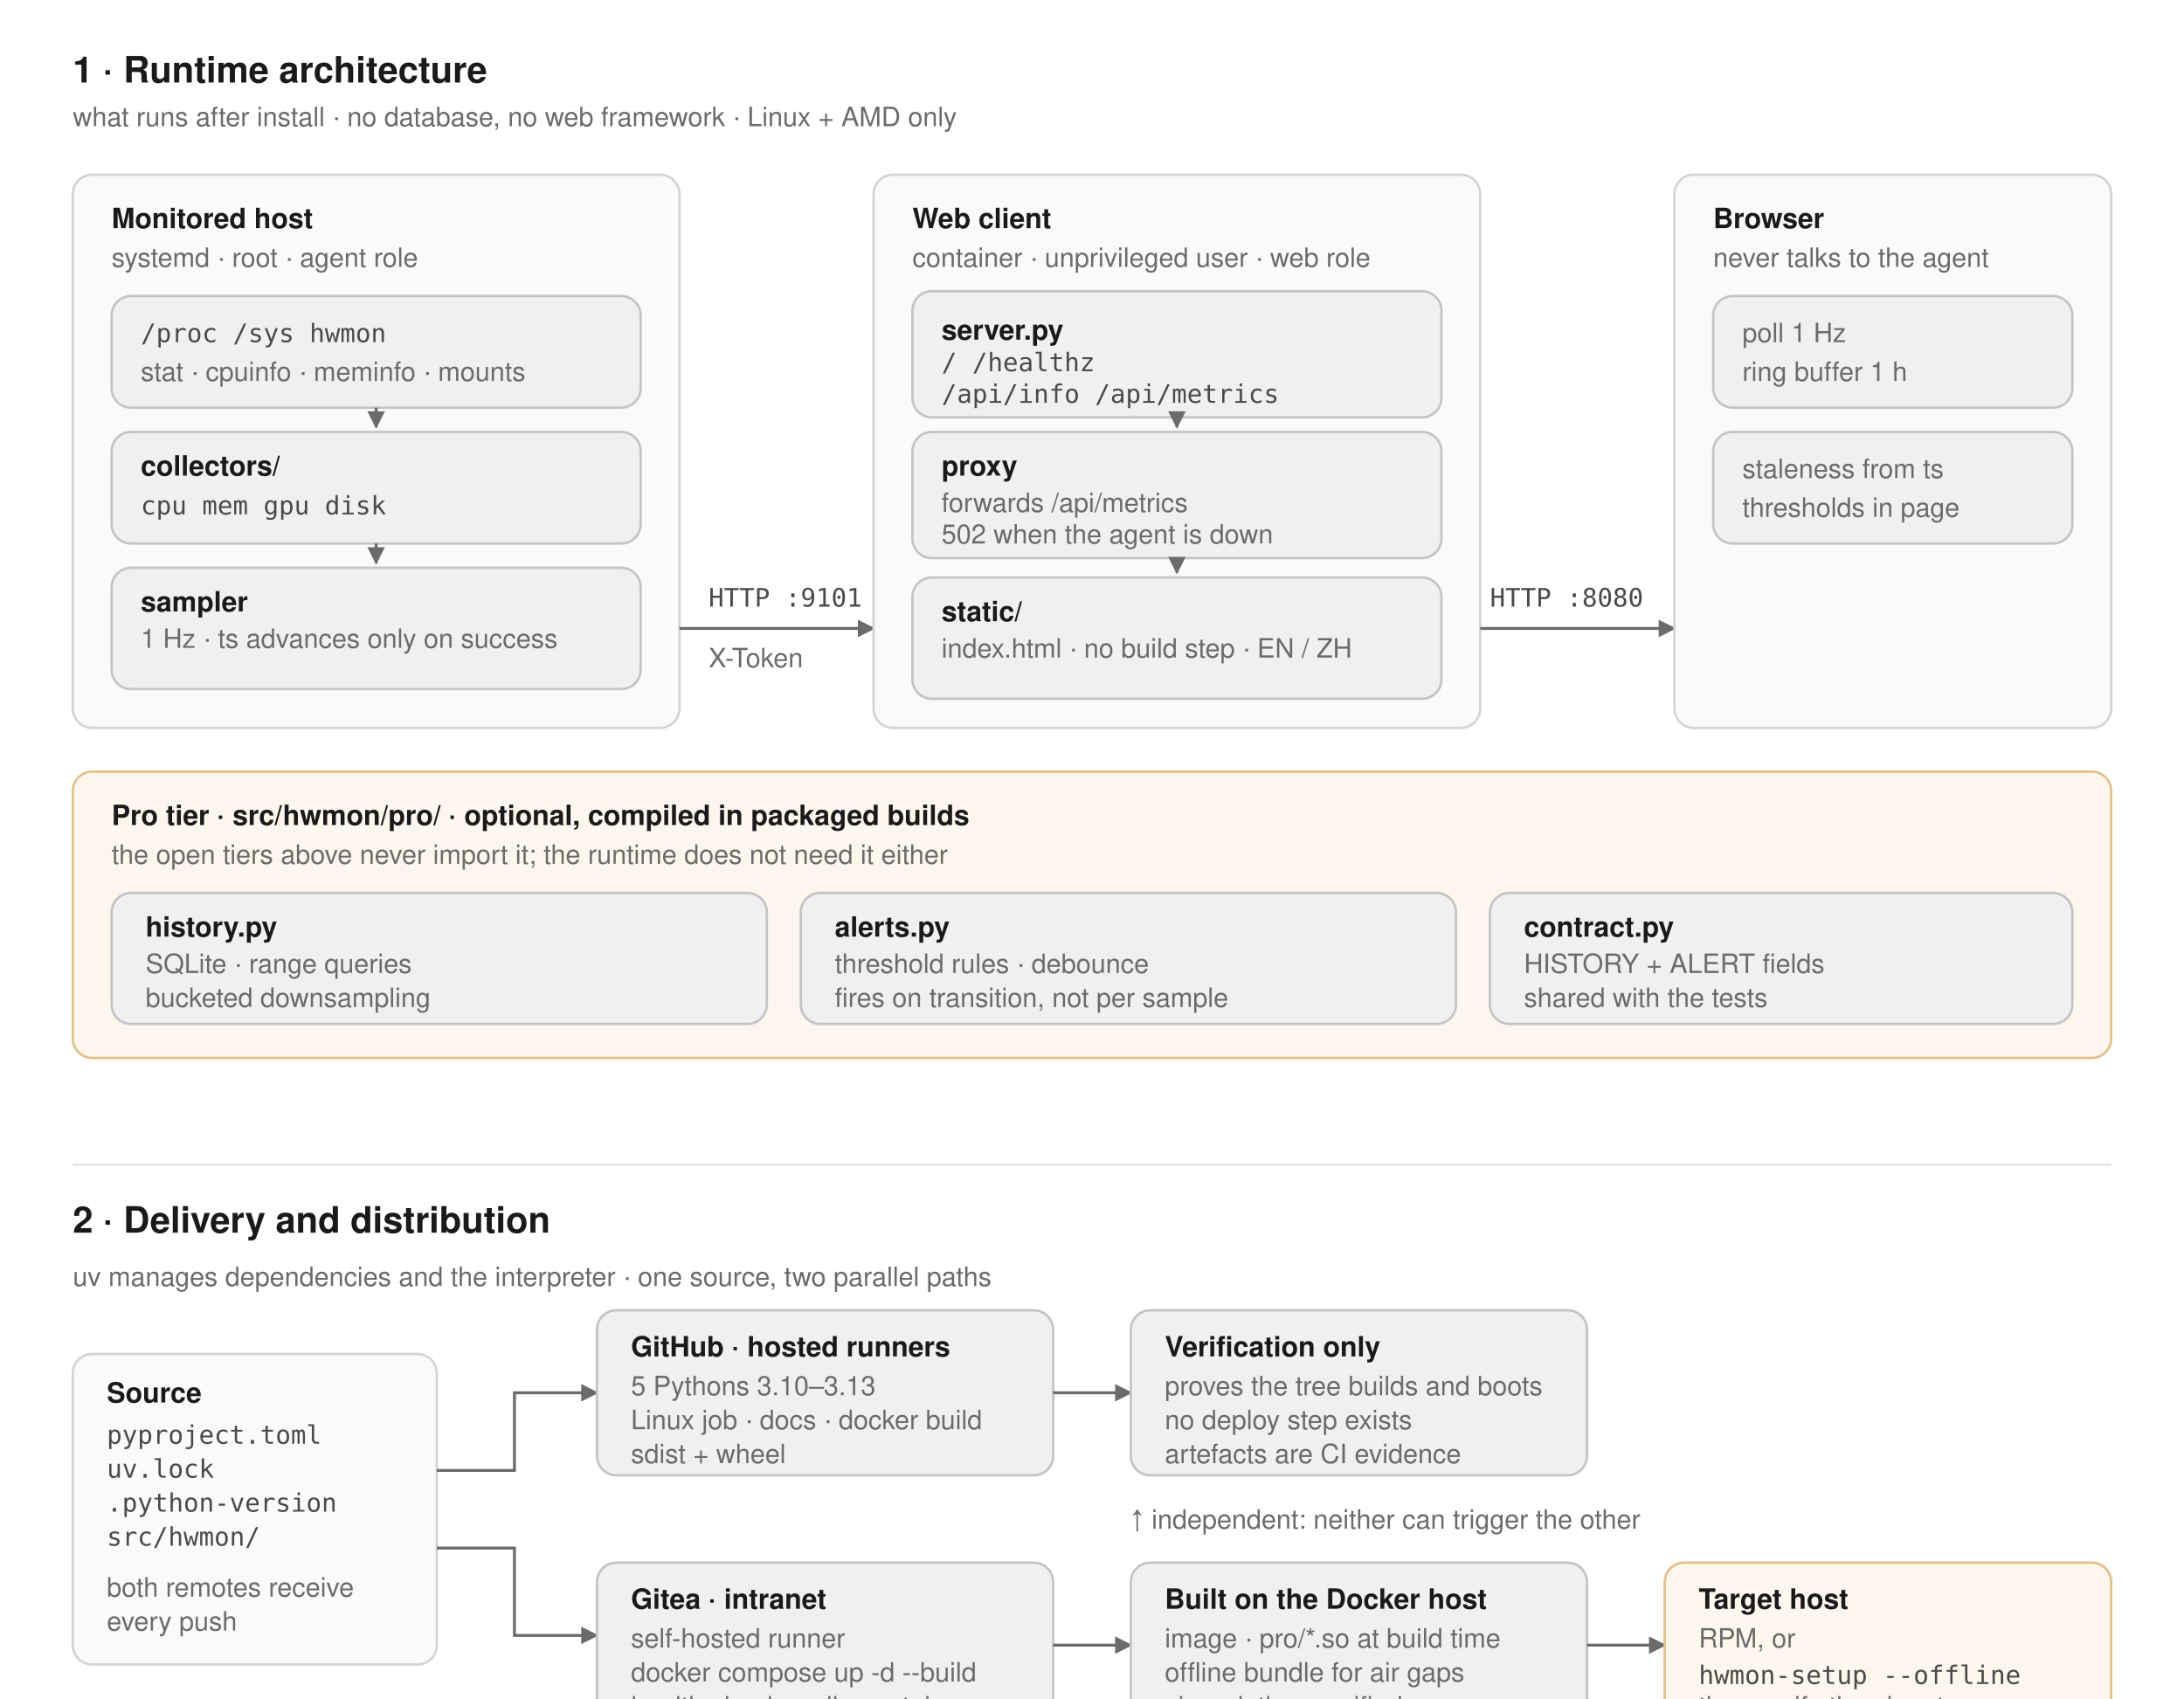
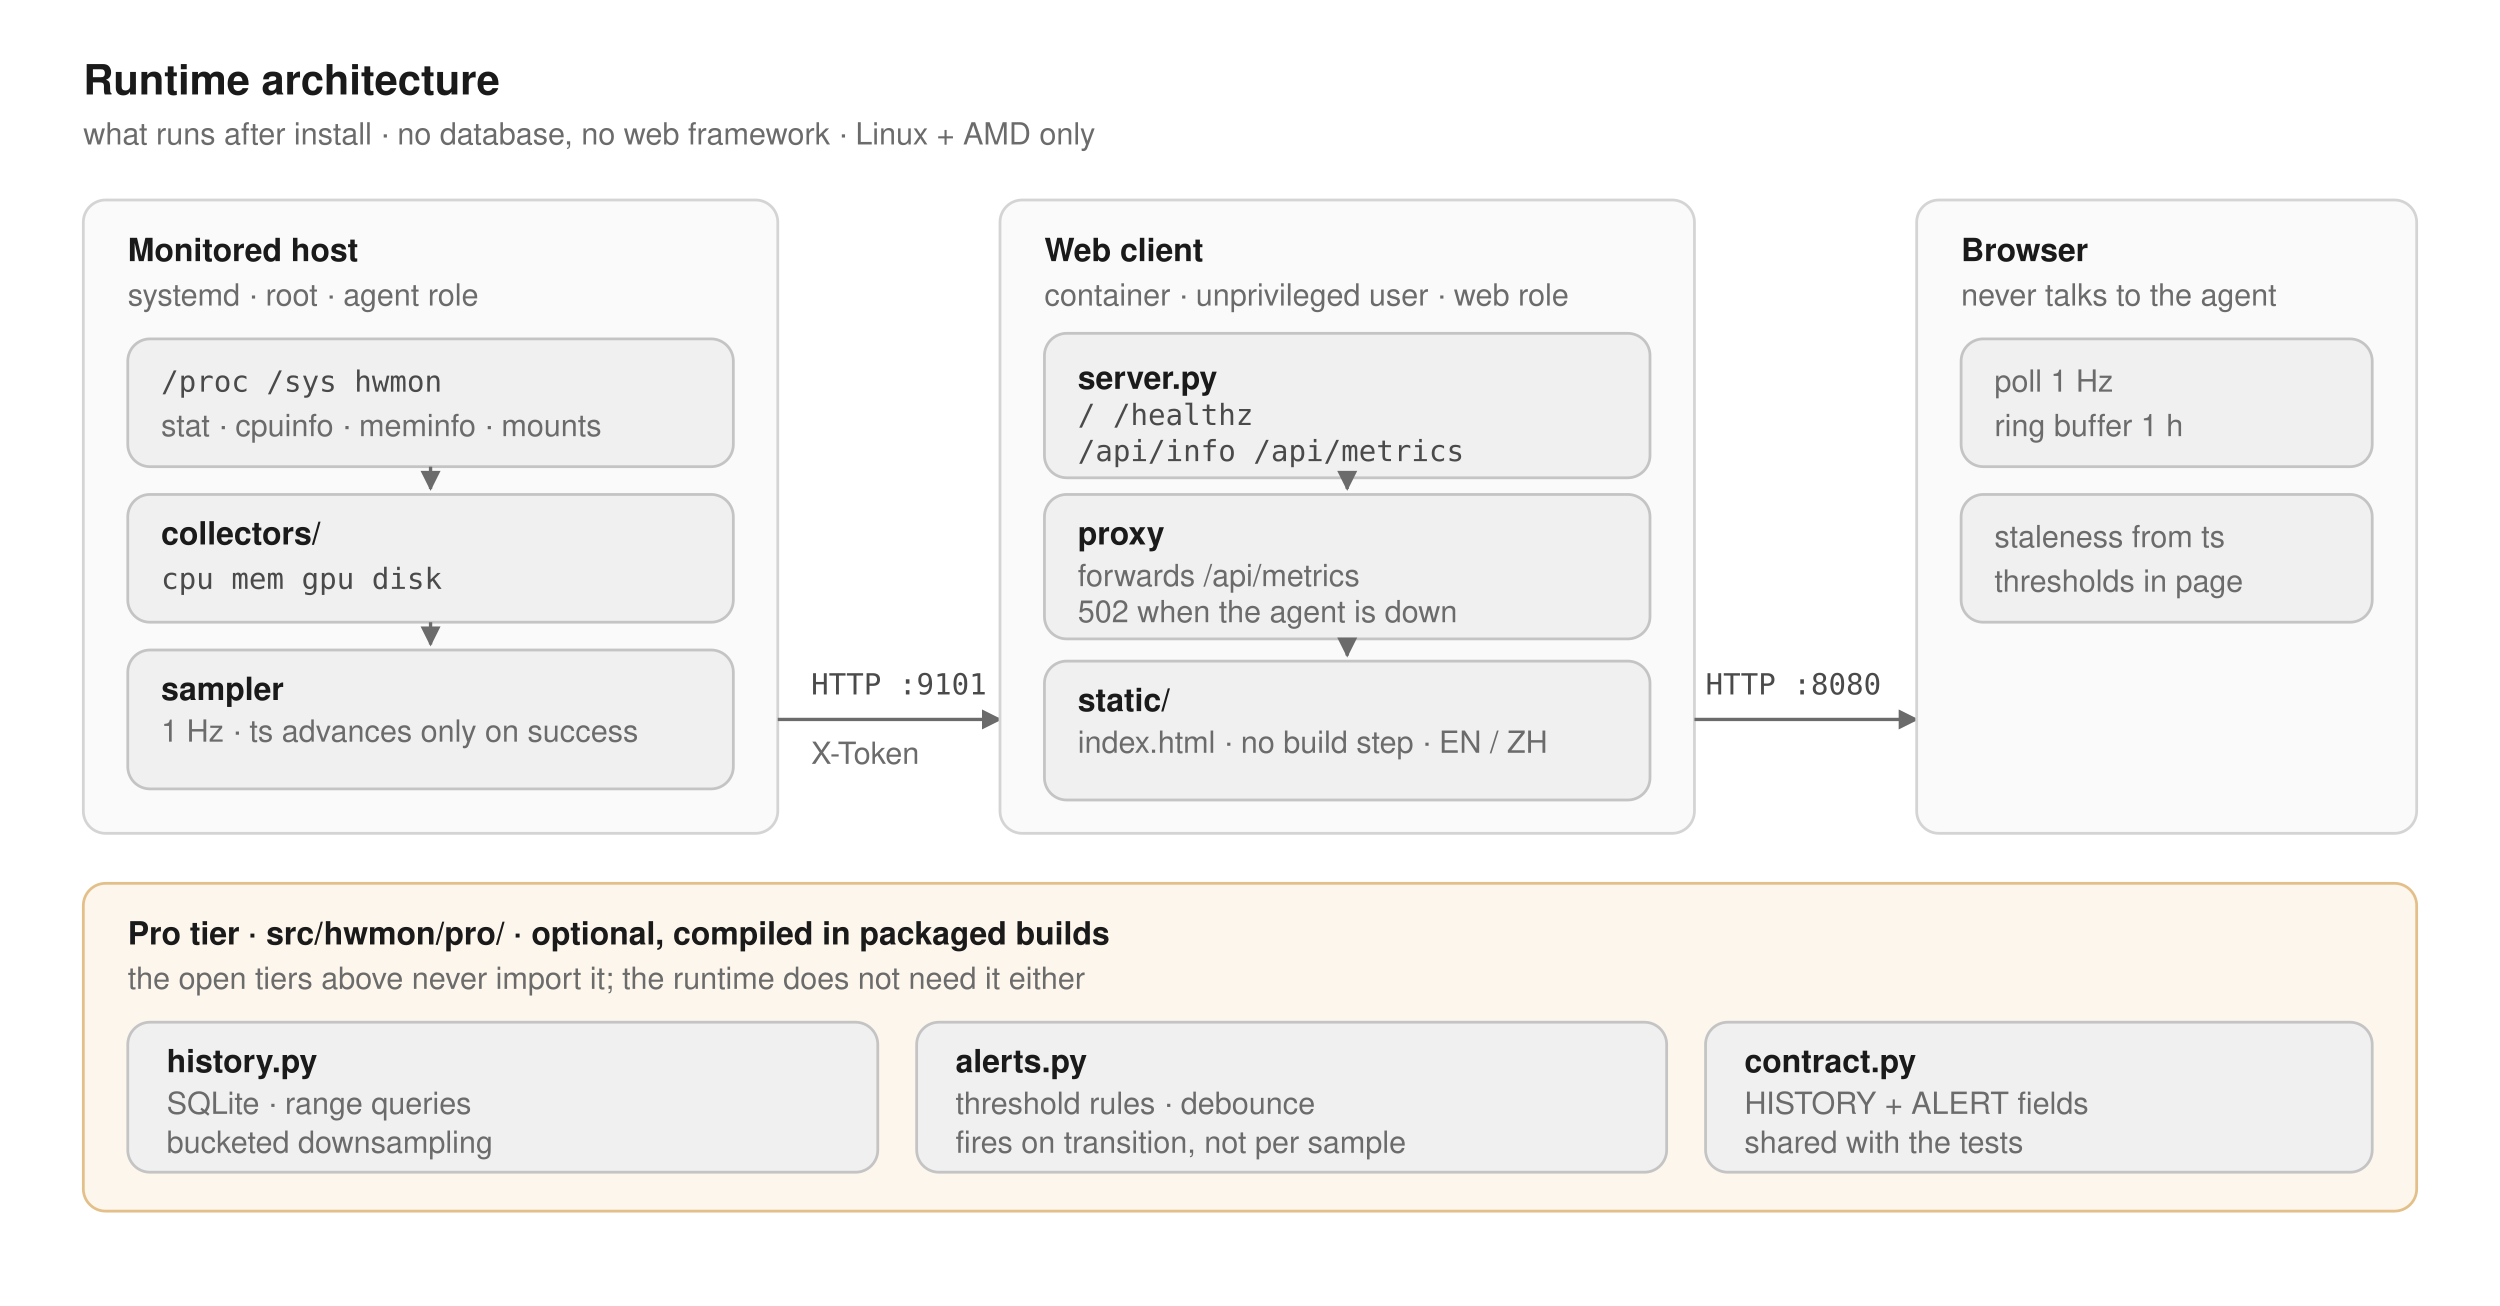
- <svg xmlns="http://www.w3.org/2000/svg" width="100%" viewBox="0 0 900 700" role="img" style="background:#ffffff" aria-label="hwmon runtime and delivery architecture">
+ <svg xmlns="http://www.w3.org/2000/svg" width="100%" viewBox="0 0 900 470" role="img" style="background:#ffffff" aria-label="hwmon runtime architecture">
  <defs>
    <marker id="ah" viewBox="0 0 10 10" refX="9" refY="5" markerWidth="6" markerHeight="6" orient="auto-start-reverse">
      <path d="M0 0 L10 5 L0 10 z" fill="#6b6b6b" />
    </marker>
    <style>
      .t   { font-family: ui-sans-serif, system-ui, -apple-system, "Segoe UI", Helvetica, Arial, sans-serif; }
      .h   { font-size: 15px; font-weight: 600; fill: #1a1a1a; }
      .sub { font-size: 11px; fill: #6b6b6b; }
      .lbl { font-size: 11.5px; font-weight: 600; fill: #1a1a1a; }
      .mono{ font-family: ui-monospace, SFMono-Regular, Menlo, Consolas, monospace; font-size: 10.5px; fill: #4a4a4a; }
      .box { fill: #fafafa; stroke: #d4d4d4; stroke-width: 1; rx: 8; }
      .box2{ fill: #f0f0f0; stroke: #c4c4c4; stroke-width: 1; rx: 8; }
      .warm{ fill: #fdf6ec; stroke: #e3c08a; stroke-width: 1; rx: 8; }
      .flow{ stroke: #6b6b6b; stroke-width: 1.2; fill: none; marker-end: url(#ah); }
      .rule{ stroke: #e6e6e6; stroke-width: 1; }
    </style>
  </defs>
-   <text class="t h" x="30" y="34">1 · Runtime architecture</text>
+   <text class="t h" x="30" y="34">Runtime architecture</text>
  <text class="t sub" x="30" y="52">what runs after install · no database, no web framework · Linux + AMD only</text>
  <rect class="box" x="30" y="72" width="250" height="228" />
  <text class="t lbl" x="46" y="94">Monitored host</text>
  <text class="t sub" x="46" y="110">systemd · root · agent role</text>
  <rect class="box2" x="46" y="122" width="218" height="46" />
  <text class="t mono" x="58" y="141">/proc  /sys  hwmon</text>
  <text class="t sub" x="58" y="157">stat · cpuinfo · meminfo · mounts</text>
  <rect class="box2" x="46" y="178" width="218" height="46" />
  <text class="t lbl" x="58" y="196">collectors/</text>
  <text class="t mono" x="58" y="212">cpu mem gpu disk</text>
  <rect class="box2" x="46" y="234" width="218" height="50" />
  <text class="t lbl" x="58" y="252">sampler</text>
  <text class="t sub" x="58" y="267">1 Hz · ts advances only on success</text>
  <path class="flow" d="M155 168 L155 176" />
  <path class="flow" d="M155 224 L155 232" />
  <path class="flow" d="M280 259 L360 259" />
  <text class="t mono" x="292" y="250">HTTP :9101</text>
  <text class="t sub" x="292" y="275">X-Token</text>
  <rect class="box" x="360" y="72" width="250" height="228" />
  <text class="t lbl" x="376" y="94">Web client</text>
  <text class="t sub" x="376" y="110">container · unprivileged user · web role</text>
  <rect class="box2" x="376" y="120" width="218" height="52" />
  <text class="t lbl" x="388" y="140">server.py</text>
  <text class="t mono" x="388" y="153">/  /healthz</text>
  <text class="t mono" x="388" y="166">/api/info  /api/metrics</text>
  <rect class="box2" x="376" y="178" width="218" height="52" />
  <text class="t lbl" x="388" y="196">proxy</text>
  <text class="t sub" x="388" y="211">forwards /api/metrics</text>
  <text class="t sub" x="388" y="224">502 when the agent is down</text>
  <rect class="box2" x="376" y="238" width="218" height="50" />
  <text class="t lbl" x="388" y="256">static/</text>
  <text class="t sub" x="388" y="271">index.html · no build step · EN / ZH</text>
  <path class="flow" d="M485 172 L485 176" />
  <path class="flow" d="M485 230 L485 236" />
  <path class="flow" d="M610 259 L690 259" />
  <text class="t mono" x="614" y="250">HTTP :8080</text>
  <rect class="box" x="690" y="72" width="180" height="228" />
  <text class="t lbl" x="706" y="94">Browser</text>
  <text class="t sub" x="706" y="110">never talks to the agent</text>
  <rect class="box2" x="706" y="122" width="148" height="46" />
  <text class="t sub" x="718" y="141">poll 1 Hz</text>
  <text class="t sub" x="718" y="157">ring buffer 1 h</text>
  <rect class="box2" x="706" y="178" width="148" height="46" />
  <text class="t sub" x="718" y="197">staleness from ts</text>
  <text class="t sub" x="718" y="213">thresholds in page</text>
  <rect class="warm" x="30" y="318" width="840" height="118" />
  <text class="t lbl" x="46" y="340">Pro tier · src/hwmon/pro/ · optional, compiled in packaged builds</text>
  <text class="t sub" x="46" y="356">the open tiers above never import it; the runtime does not need it either</text>
  <rect class="box2" x="46" y="368" width="270" height="54" />
  <text class="t lbl" x="60" y="386">history.py</text>
  <text class="t sub" x="60" y="401">SQLite · range queries</text>
  <text class="t sub" x="60" y="415">bucketed downsampling</text>
  <rect class="box2" x="330" y="368" width="270" height="54" />
  <text class="t lbl" x="344" y="386">alerts.py</text>
  <text class="t sub" x="344" y="401">threshold rules · debounce</text>
  <text class="t sub" x="344" y="415">fires on transition, not per sample</text>
  <rect class="box2" x="614" y="368" width="240" height="54" />
  <text class="t lbl" x="628" y="386">contract.py</text>
  <text class="t sub" x="628" y="401">HISTORY + ALERT fields</text>
  <text class="t sub" x="628" y="415">shared with the tests</text>
-   <line class="rule" x1="30" y1="480" x2="870" y2="480" />
-   <text class="t h" x="30" y="508">2 · Delivery and distribution</text>
-   <text class="t sub" x="30" y="530">uv manages dependencies and the interpreter · one source, two parallel paths</text>
-   <rect class="box" x="30" y="558" width="150" height="128" />
-   <text class="t lbl" x="44" y="578">Source</text>
-   <text class="t mono" x="44" y="595">pyproject.toml</text>
-   <text class="t mono" x="44" y="609">uv.lock</text>
-   <text class="t mono" x="44" y="623">.python-version</text>
-   <text class="t mono" x="44" y="637">src/hwmon/</text>
-   <text class="t sub" x="44" y="658">both remotes receive</text>
-   <text class="t sub" x="44" y="672">every push</text>
-   <path class="flow" d="M180 606 L212 606 L212 574 L246 574" />
-   <path class="flow" d="M180 638 L212 638 L212 674 L246 674" />
-   <rect class="box2" x="246" y="540" width="188" height="68" />
-   <text class="t lbl" x="260" y="559">GitHub · hosted runners</text>
-   <text class="t sub" x="260" y="575">5 Pythons 3.10–3.13</text>
-   <text class="t sub" x="260" y="589">Linux job · docs · docker build</text>
-   <text class="t sub" x="260" y="603">sdist + wheel</text>
-   <path class="flow" d="M434 574 L466 574" />
-   <rect class="box2" x="466" y="540" width="188" height="68" />
-   <text class="t lbl" x="480" y="559">Verification only</text>
-   <text class="t sub" x="480" y="575">proves the tree builds and boots</text>
-   <text class="t sub" x="480" y="589">no deploy step exists</text>
-   <text class="t sub" x="480" y="603">artefacts are CI evidence</text>
-   <rect class="box2" x="246" y="644" width="188" height="68" />
-   <text class="t lbl" x="260" y="663">Gitea · intranet</text>
-   <text class="t sub" x="260" y="679">self-hosted runner</text>
-   <text class="t sub" x="260" y="693">docker compose up -d --build</text>
-   <text class="t sub" x="260" y="707">health check · rolls container</text>
-   <path class="flow" d="M434 678 L466 678" />
-   <rect class="box2" x="466" y="644" width="188" height="68" />
-   <text class="t lbl" x="480" y="663">Built on the Docker host</text>
-   <text class="t sub" x="480" y="679">image · pro/*.so at build time</text>
-   <text class="t sub" x="480" y="693">offline bundle for air gaps</text>
-   <text class="t sub" x="480" y="707">signed, then verified</text>
-   <path class="flow" d="M654 678 L686 678" />
-   <rect class="warm" x="686" y="644" width="184" height="68" />
-   <text class="t lbl" x="700" y="663">Target host</text>
-   <text class="t sub" x="700" y="679">RPM, or</text>
-   <text class="t mono" x="700" y="694">hwmon-setup --offline</text>
-   <text class="t sub" x="700" y="707">then verify the signature</text>
-   <text class="t sub" x="466" y="630">↑ independent: neither can trigger the other</text>
-   <text class="t sub" x="30" y="734">Integrity: SBOM (syft) + SHA256SUMS + Ed25519 signatures · verification fails closed · packaging/ holds every build path</text>
</svg>
